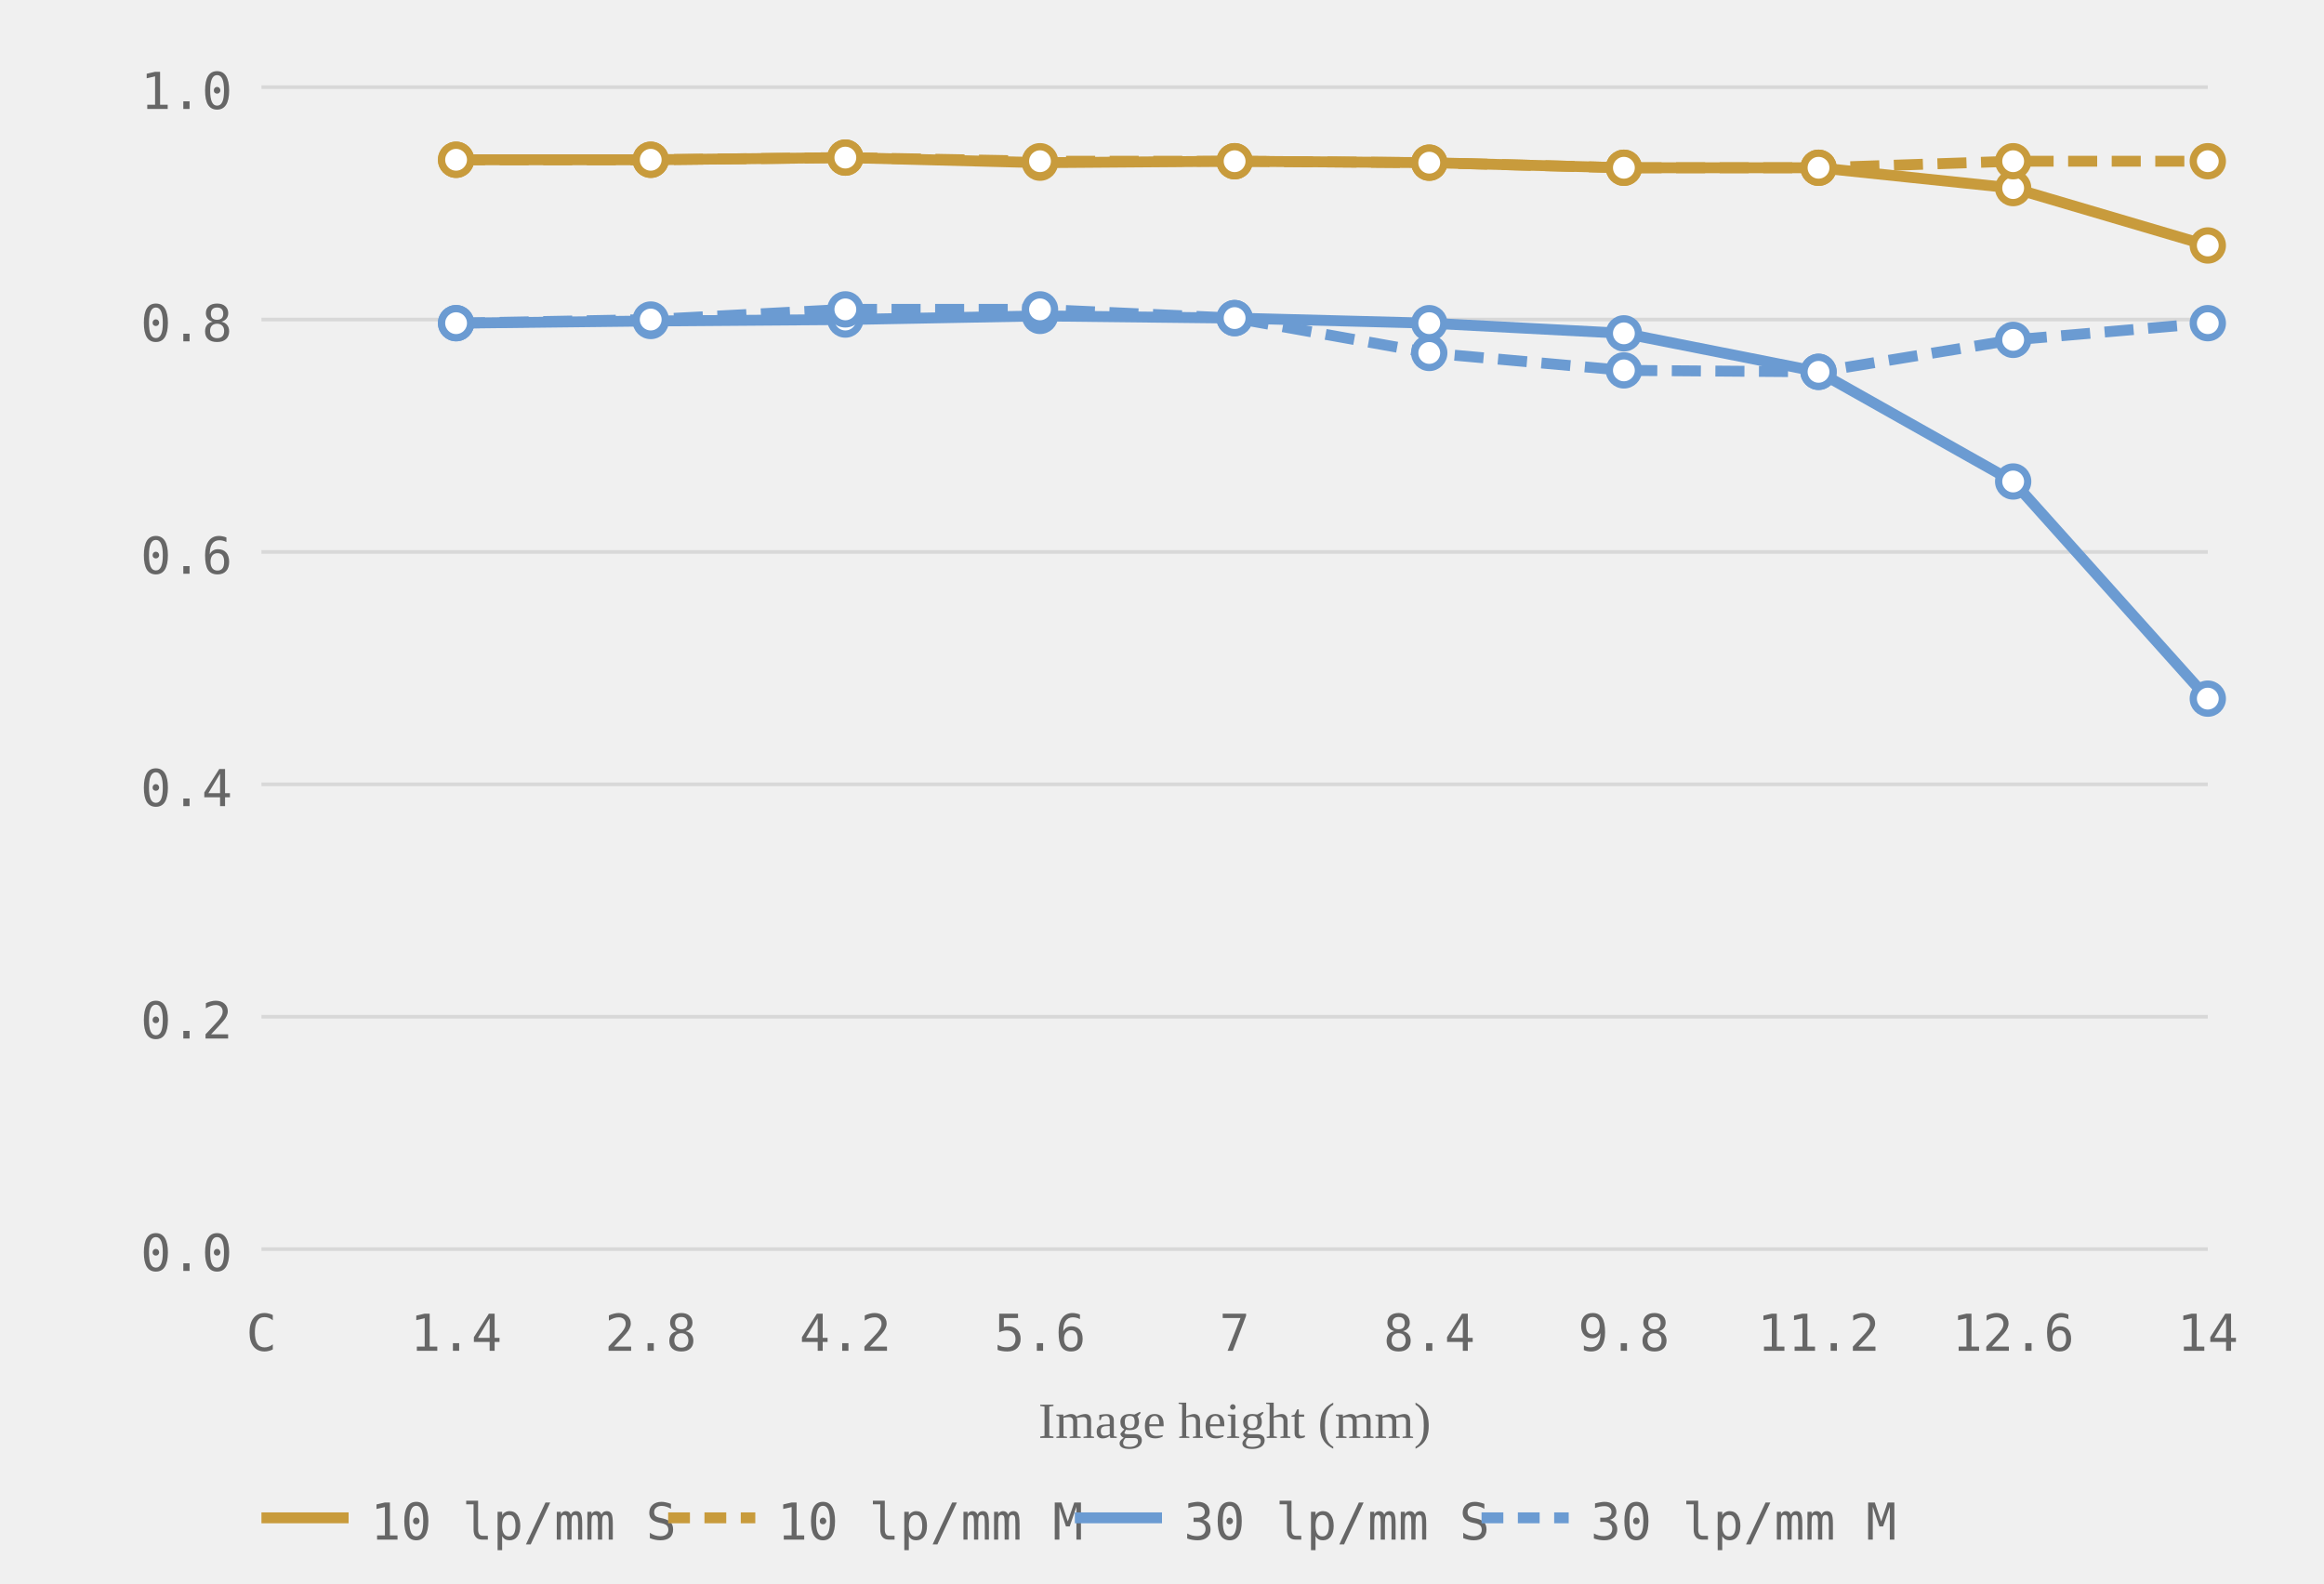
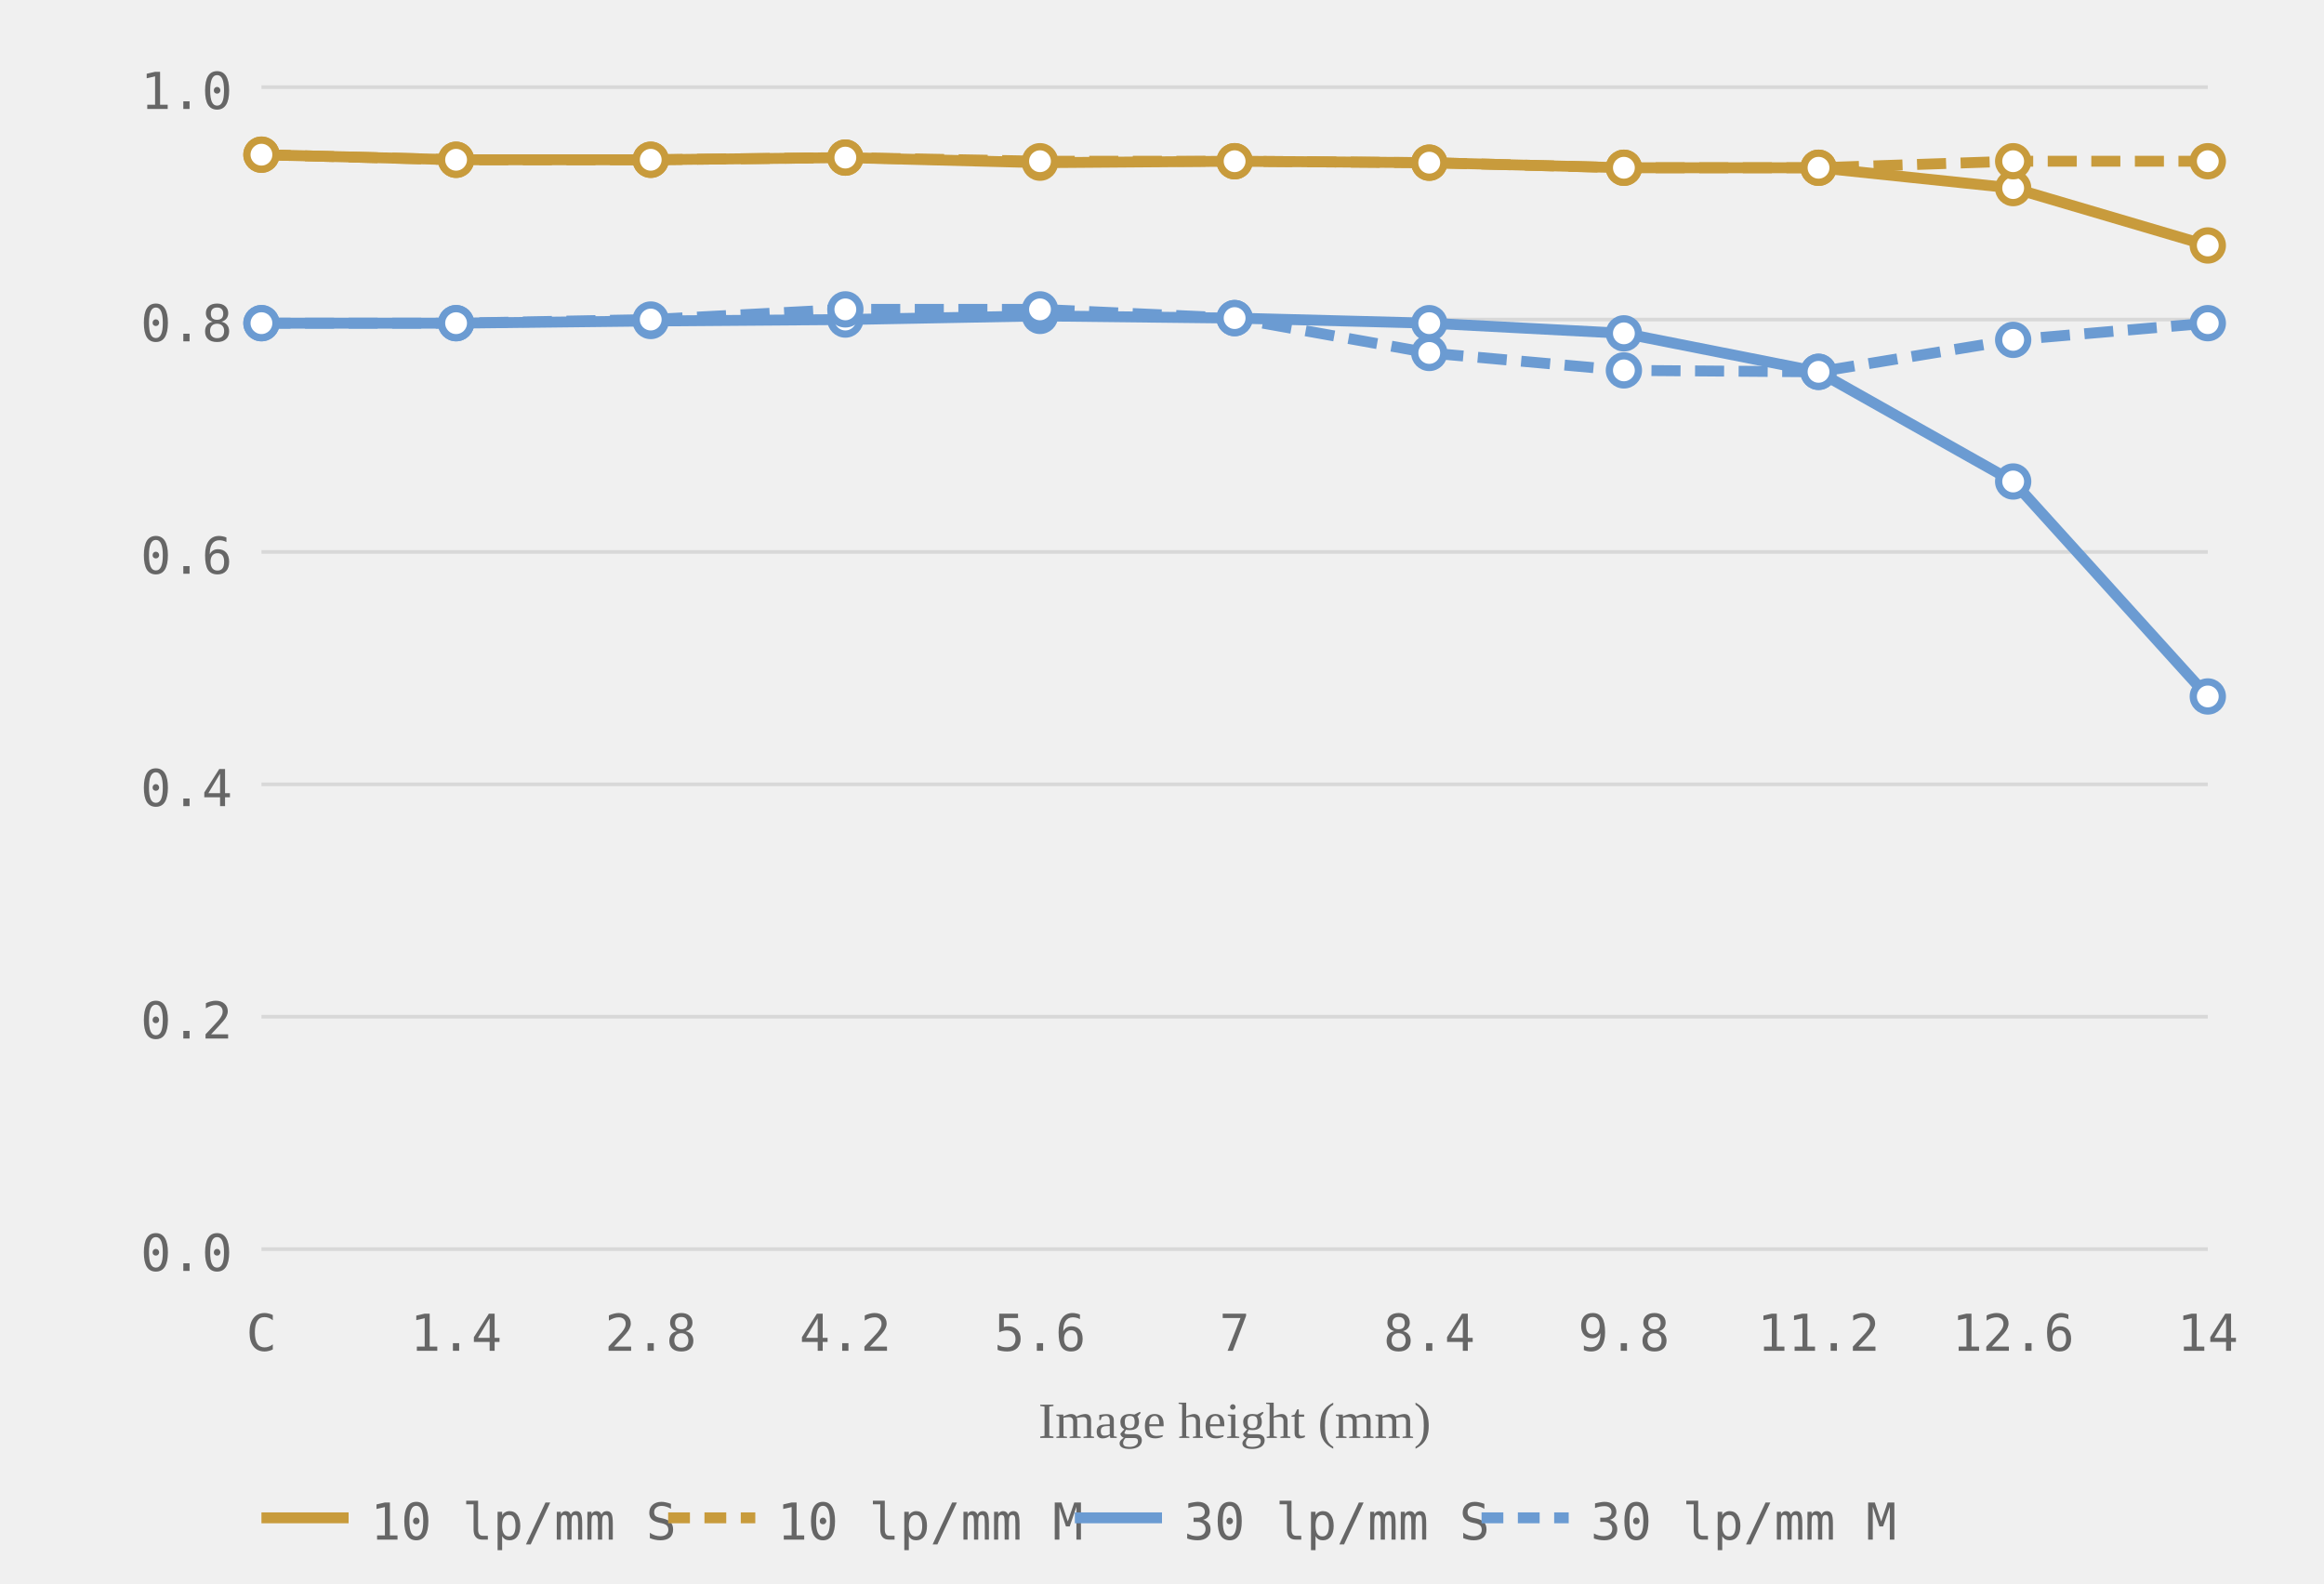
<svg xmlns="http://www.w3.org/2000/svg" viewBox="0 0 320 218" role="img" aria-label="MTF chart, generated from readings">
  <style>.grid-line { stroke: #d8d8d8; stroke-width: 0.5; }.axis-label { font-size: 7px; fill: #666666; font-family: ui-monospace, monospace; }.axis-y { text-anchor: end; }.axis-x { text-anchor: middle; }.axis-title { font-size: 7px; fill: #666666; text-anchor: middle; }.curve { fill: none; stroke-width: 1.5; }.curve-m { stroke-dasharray: 4 2; }.dot { fill: white; stroke-width: 1; }.legend-text { font-size: 7px; fill: #666666; font-family: ui-monospace, monospace; }</style>
  <line class="grid-line" x1="36" y1="172.0" x2="304" y2="172.0" />
  <line class="grid-line" x1="36" y1="140.0" x2="304" y2="140.0" />
  <line class="grid-line" x1="36" y1="108.0" x2="304" y2="108.0" />
  <line class="grid-line" x1="36" y1="76.0" x2="304" y2="76.0" />
  <line class="grid-line" x1="36" y1="44.0" x2="304" y2="44.0" />
  <line class="grid-line" x1="36" y1="12.0" x2="304" y2="12.0" />
  <text class="axis-label axis-y" x="32" y="175.0">0.0</text>
  <text class="axis-label axis-y" x="32" y="143.0">0.2</text>
  <text class="axis-label axis-y" x="32" y="111.0">0.4</text>
  <text class="axis-label axis-y" x="32" y="79.0">0.6</text>
  <text class="axis-label axis-y" x="32" y="47.0">0.8</text>
  <text class="axis-label axis-y" x="32" y="15.0">1.0</text>
  <text class="axis-label axis-x" x="36.0" y="186">C</text>
  <text class="axis-label axis-x" x="62.8" y="186">1.4</text>
  <text class="axis-label axis-x" x="89.6" y="186">2.8</text>
  <text class="axis-label axis-x" x="116.4" y="186">4.2</text>
  <text class="axis-label axis-x" x="143.2" y="186">5.6</text>
  <text class="axis-label axis-x" x="170.0" y="186">7</text>
  <text class="axis-label axis-x" x="196.8" y="186">8.4</text>
  <text class="axis-label axis-x" x="223.6" y="186">9.8</text>
  <text class="axis-label axis-x" x="250.4" y="186">11.2</text>
  <text class="axis-label axis-x" x="277.2" y="186">12.6</text>
  <text class="axis-label axis-x" x="304.0" y="186">14</text>
  <text class="axis-title" x="170.0" y="198">Image height (mm)</text>
-   <polyline class="curve curve-10" style="stroke:#c89b3c" points="62.8,22.0 89.6,22.0 116.4,21.7 143.2,22.4 170.0,22.2 196.8,22.4 223.6,23.1 250.4,23.1 277.2,25.9 304.0,33.8" />
-   <polyline class="curve curve-10 curve-m" style="stroke:#c89b3c" points="62.8,22.0 89.6,22.0 116.4,21.7 143.2,22.2 170.0,22.2 196.8,22.4 223.6,23.1 250.4,23.1 277.2,22.2 304.0,22.2" stroke-dasharray="4 2" />
-   <polyline class="curve curve-30" style="stroke:#6b9bd2" points="62.8,44.5 89.6,44.2 116.4,44.0 143.2,43.5 170.0,43.8 196.8,44.5 223.6,45.9 250.4,51.2 277.2,66.3 304.0,96.2" />
-   <polyline class="curve curve-30 curve-m" style="stroke:#6b9bd2" points="62.8,44.5 89.6,44.0 116.4,42.6 143.2,42.6 170.0,43.8 196.8,48.6 223.6,51.0 250.4,51.2 277.2,46.8 304.0,44.5" stroke-dasharray="4 2" />
+   <polyline class="curve curve-10" style="stroke:#c89b3c" points="36.0,21.3 62.8,22.0 89.6,22.0 116.4,21.7 143.2,22.4 170.0,22.2 196.8,22.4 223.6,23.1 250.4,23.1 277.2,25.9 304.0,33.8" />
+   <polyline class="curve curve-10 curve-m" style="stroke:#c89b3c" points="36.0,21.3 62.8,22.0 89.6,22.0 116.4,21.7 143.2,22.2 170.0,22.2 196.8,22.4 223.6,23.1 250.4,23.1 277.2,22.2 304.0,22.2" stroke-dasharray="4 2" />
+   <polyline class="curve curve-30" style="stroke:#6b9bd2" points="36.0,44.5 62.8,44.5 89.6,44.2 116.4,44.0 143.2,43.5 170.0,43.8 196.8,44.5 223.6,45.9 250.4,51.2 277.2,66.3 304.0,95.9" />
+   <polyline class="curve curve-30 curve-m" style="stroke:#6b9bd2" points="36.0,44.5 62.8,44.5 89.6,44.0 116.4,42.6 143.2,42.6 170.0,43.8 196.8,48.6 223.6,51.0 250.4,51.2 277.2,46.8 304.0,44.5" stroke-dasharray="4 2" />
+   <circle class="dot dot-10" style="stroke:#c89b3c" cx="36.0" cy="21.3" r="2" />
  <circle class="dot dot-10" style="stroke:#c89b3c" cx="62.8" cy="22.0" r="2" />
  <circle class="dot dot-10" style="stroke:#c89b3c" cx="89.6" cy="22.0" r="2" />
  <circle class="dot dot-10" style="stroke:#c89b3c" cx="116.4" cy="21.7" r="2" />
  <circle class="dot dot-10" style="stroke:#c89b3c" cx="143.2" cy="22.4" r="2" />
  <circle class="dot dot-10" style="stroke:#c89b3c" cx="170.0" cy="22.2" r="2" />
  <circle class="dot dot-10" style="stroke:#c89b3c" cx="196.8" cy="22.4" r="2" />
  <circle class="dot dot-10" style="stroke:#c89b3c" cx="223.6" cy="23.1" r="2" />
  <circle class="dot dot-10" style="stroke:#c89b3c" cx="250.4" cy="23.1" r="2" />
  <circle class="dot dot-10" style="stroke:#c89b3c" cx="277.2" cy="25.9" r="2" />
  <circle class="dot dot-10" style="stroke:#c89b3c" cx="304.0" cy="33.8" r="2" />
+   <circle class="dot dot-10" style="stroke:#c89b3c" cx="36.0" cy="21.3" r="2" />
  <circle class="dot dot-10" style="stroke:#c89b3c" cx="62.8" cy="22.0" r="2" />
  <circle class="dot dot-10" style="stroke:#c89b3c" cx="89.6" cy="22.0" r="2" />
  <circle class="dot dot-10" style="stroke:#c89b3c" cx="116.4" cy="21.7" r="2" />
  <circle class="dot dot-10" style="stroke:#c89b3c" cx="143.2" cy="22.2" r="2" />
  <circle class="dot dot-10" style="stroke:#c89b3c" cx="170.0" cy="22.2" r="2" />
  <circle class="dot dot-10" style="stroke:#c89b3c" cx="196.8" cy="22.4" r="2" />
  <circle class="dot dot-10" style="stroke:#c89b3c" cx="223.6" cy="23.1" r="2" />
  <circle class="dot dot-10" style="stroke:#c89b3c" cx="250.4" cy="23.1" r="2" />
  <circle class="dot dot-10" style="stroke:#c89b3c" cx="277.2" cy="22.2" r="2" />
  <circle class="dot dot-10" style="stroke:#c89b3c" cx="304.0" cy="22.2" r="2" />
+   <circle class="dot dot-30" style="stroke:#6b9bd2" cx="36.0" cy="44.5" r="2" />
  <circle class="dot dot-30" style="stroke:#6b9bd2" cx="62.8" cy="44.5" r="2" />
  <circle class="dot dot-30" style="stroke:#6b9bd2" cx="89.6" cy="44.2" r="2" />
  <circle class="dot dot-30" style="stroke:#6b9bd2" cx="116.4" cy="44.0" r="2" />
  <circle class="dot dot-30" style="stroke:#6b9bd2" cx="143.2" cy="43.5" r="2" />
  <circle class="dot dot-30" style="stroke:#6b9bd2" cx="170.0" cy="43.8" r="2" />
  <circle class="dot dot-30" style="stroke:#6b9bd2" cx="196.8" cy="44.5" r="2" />
  <circle class="dot dot-30" style="stroke:#6b9bd2" cx="223.6" cy="45.9" r="2" />
  <circle class="dot dot-30" style="stroke:#6b9bd2" cx="250.4" cy="51.2" r="2" />
  <circle class="dot dot-30" style="stroke:#6b9bd2" cx="277.2" cy="66.3" r="2" />
-   <circle class="dot dot-30" style="stroke:#6b9bd2" cx="304.0" cy="96.2" r="2" />
+   <circle class="dot dot-30" style="stroke:#6b9bd2" cx="304.0" cy="95.9" r="2" />
+   <circle class="dot dot-30" style="stroke:#6b9bd2" cx="36.0" cy="44.5" r="2" />
  <circle class="dot dot-30" style="stroke:#6b9bd2" cx="62.8" cy="44.5" r="2" />
  <circle class="dot dot-30" style="stroke:#6b9bd2" cx="89.6" cy="44.0" r="2" />
  <circle class="dot dot-30" style="stroke:#6b9bd2" cx="116.4" cy="42.6" r="2" />
  <circle class="dot dot-30" style="stroke:#6b9bd2" cx="143.2" cy="42.6" r="2" />
  <circle class="dot dot-30" style="stroke:#6b9bd2" cx="170.0" cy="43.8" r="2" />
  <circle class="dot dot-30" style="stroke:#6b9bd2" cx="196.8" cy="48.6" r="2" />
  <circle class="dot dot-30" style="stroke:#6b9bd2" cx="223.6" cy="51.0" r="2" />
  <circle class="dot dot-30" style="stroke:#6b9bd2" cx="250.4" cy="51.2" r="2" />
  <circle class="dot dot-30" style="stroke:#6b9bd2" cx="277.2" cy="46.8" r="2" />
  <circle class="dot dot-30" style="stroke:#6b9bd2" cx="304.0" cy="44.5" r="2" />
  <line x1="36" y1="209" x2="48" y2="209" stroke="#c89b3c" stroke-width="1.5" />
  <text class="legend-text" x="51" y="212">10 lp/mm S</text>
  <line x1="92" y1="209" x2="104" y2="209" stroke="#c89b3c" stroke-width="1.5" stroke-dasharray="3 2" />
  <text class="legend-text" x="107" y="212">10 lp/mm M</text>
  <line x1="148" y1="209" x2="160" y2="209" stroke="#6b9bd2" stroke-width="1.5" />
  <text class="legend-text" x="163" y="212">30 lp/mm S</text>
  <line x1="204" y1="209" x2="216" y2="209" stroke="#6b9bd2" stroke-width="1.5" stroke-dasharray="3 2" />
  <text class="legend-text" x="219" y="212">30 lp/mm M</text>
</svg>
